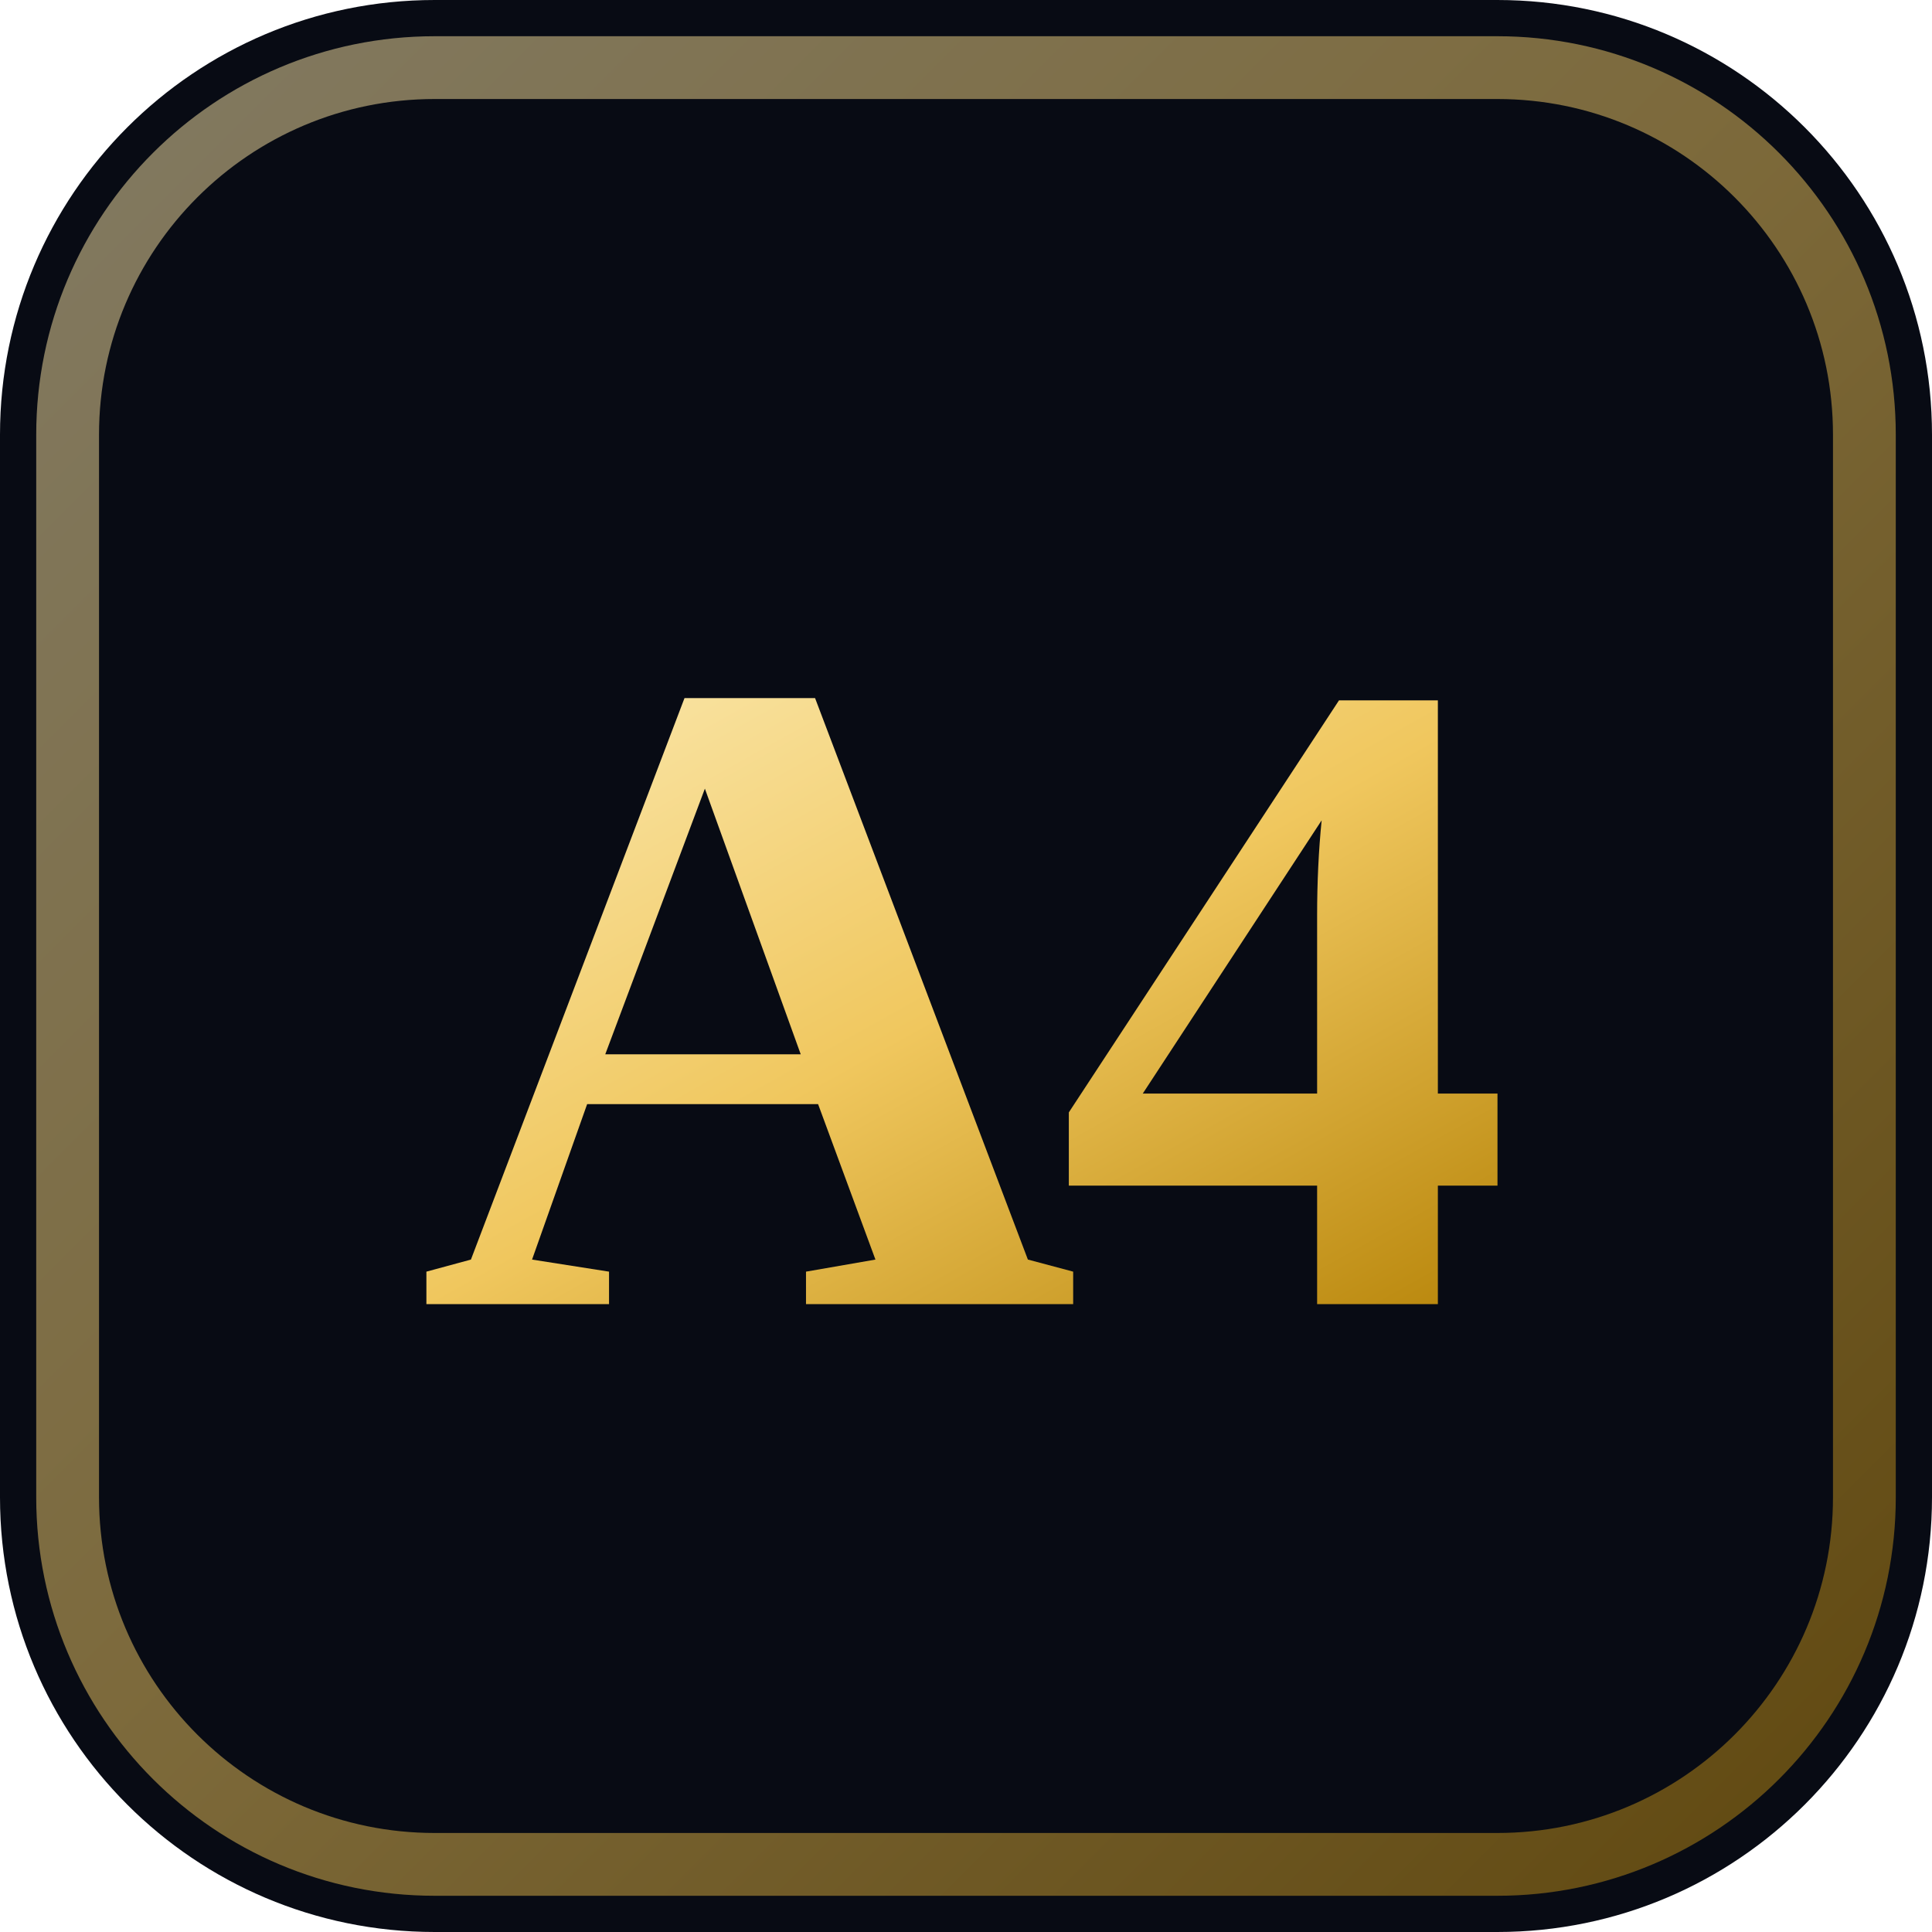
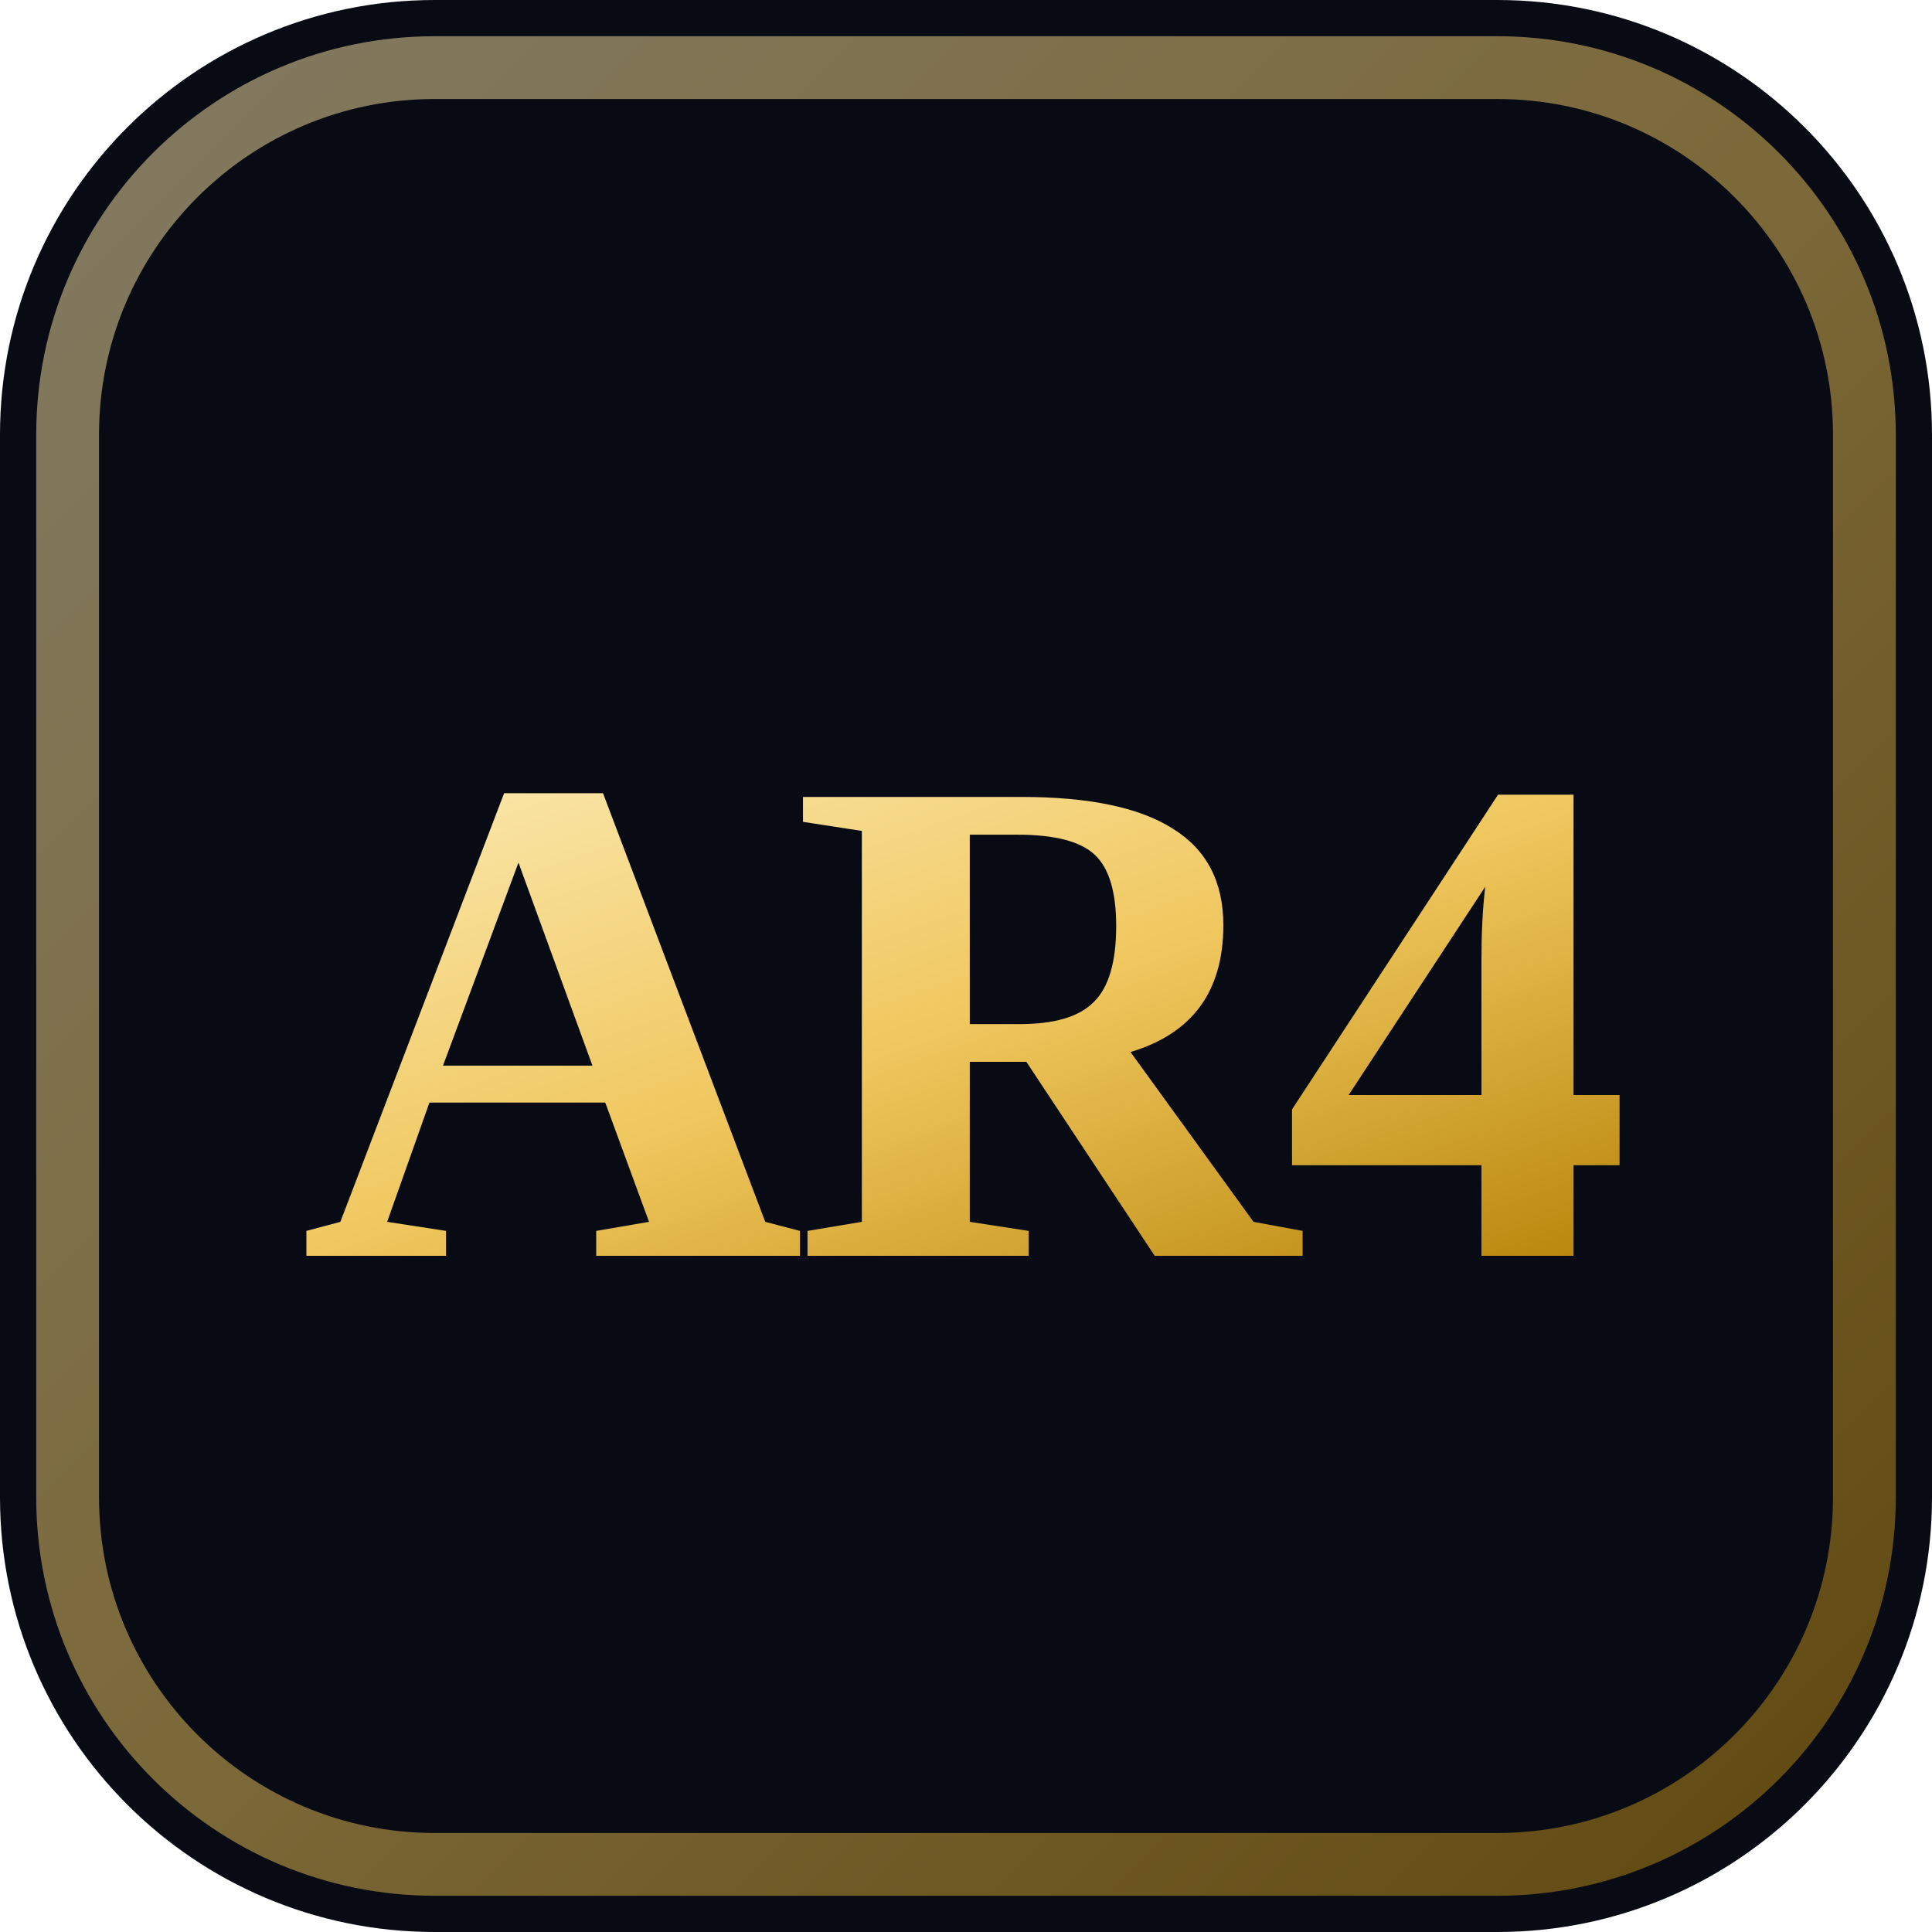
<svg xmlns="http://www.w3.org/2000/svg" viewBox="0 0 40 40">
  <defs>
    <linearGradient id="fgGrad" x1="0" y1="0" x2="1" y2="1">
      <stop offset="0%" stop-color="#fbe9b0" />
      <stop offset="50%" stop-color="#f0c75e" />
      <stop offset="100%" stop-color="#b8860b" />
    </linearGradient>
  </defs>
  <rect width="40" height="40" rx="9" fill="#080b14" />
  <rect x="1.4" y="1.4" width="37.2" height="37.2" rx="7.6" fill="none" stroke="url(#fgGrad)" stroke-width="1.3" opacity="0.5" />
-   <text x="20" y="27" font-family="Georgia, 'Times New Roman', serif" font-weight="700" font-size="19" letter-spacing="-0.5" text-anchor="middle" fill="url(#fgGrad)">A4</text>
+   <text x="20" y="26" font-family="Georgia, 'Times New Roman', serif" font-weight="700" font-size="14.5" letter-spacing="-0.3" text-anchor="middle" fill="url(#fgGrad)">AR4</text>
  <path d="M8 30.5 L32 30.5" stroke="url(#fgGrad)" stroke-width="1.2" opacity="0.55" />
</svg>
